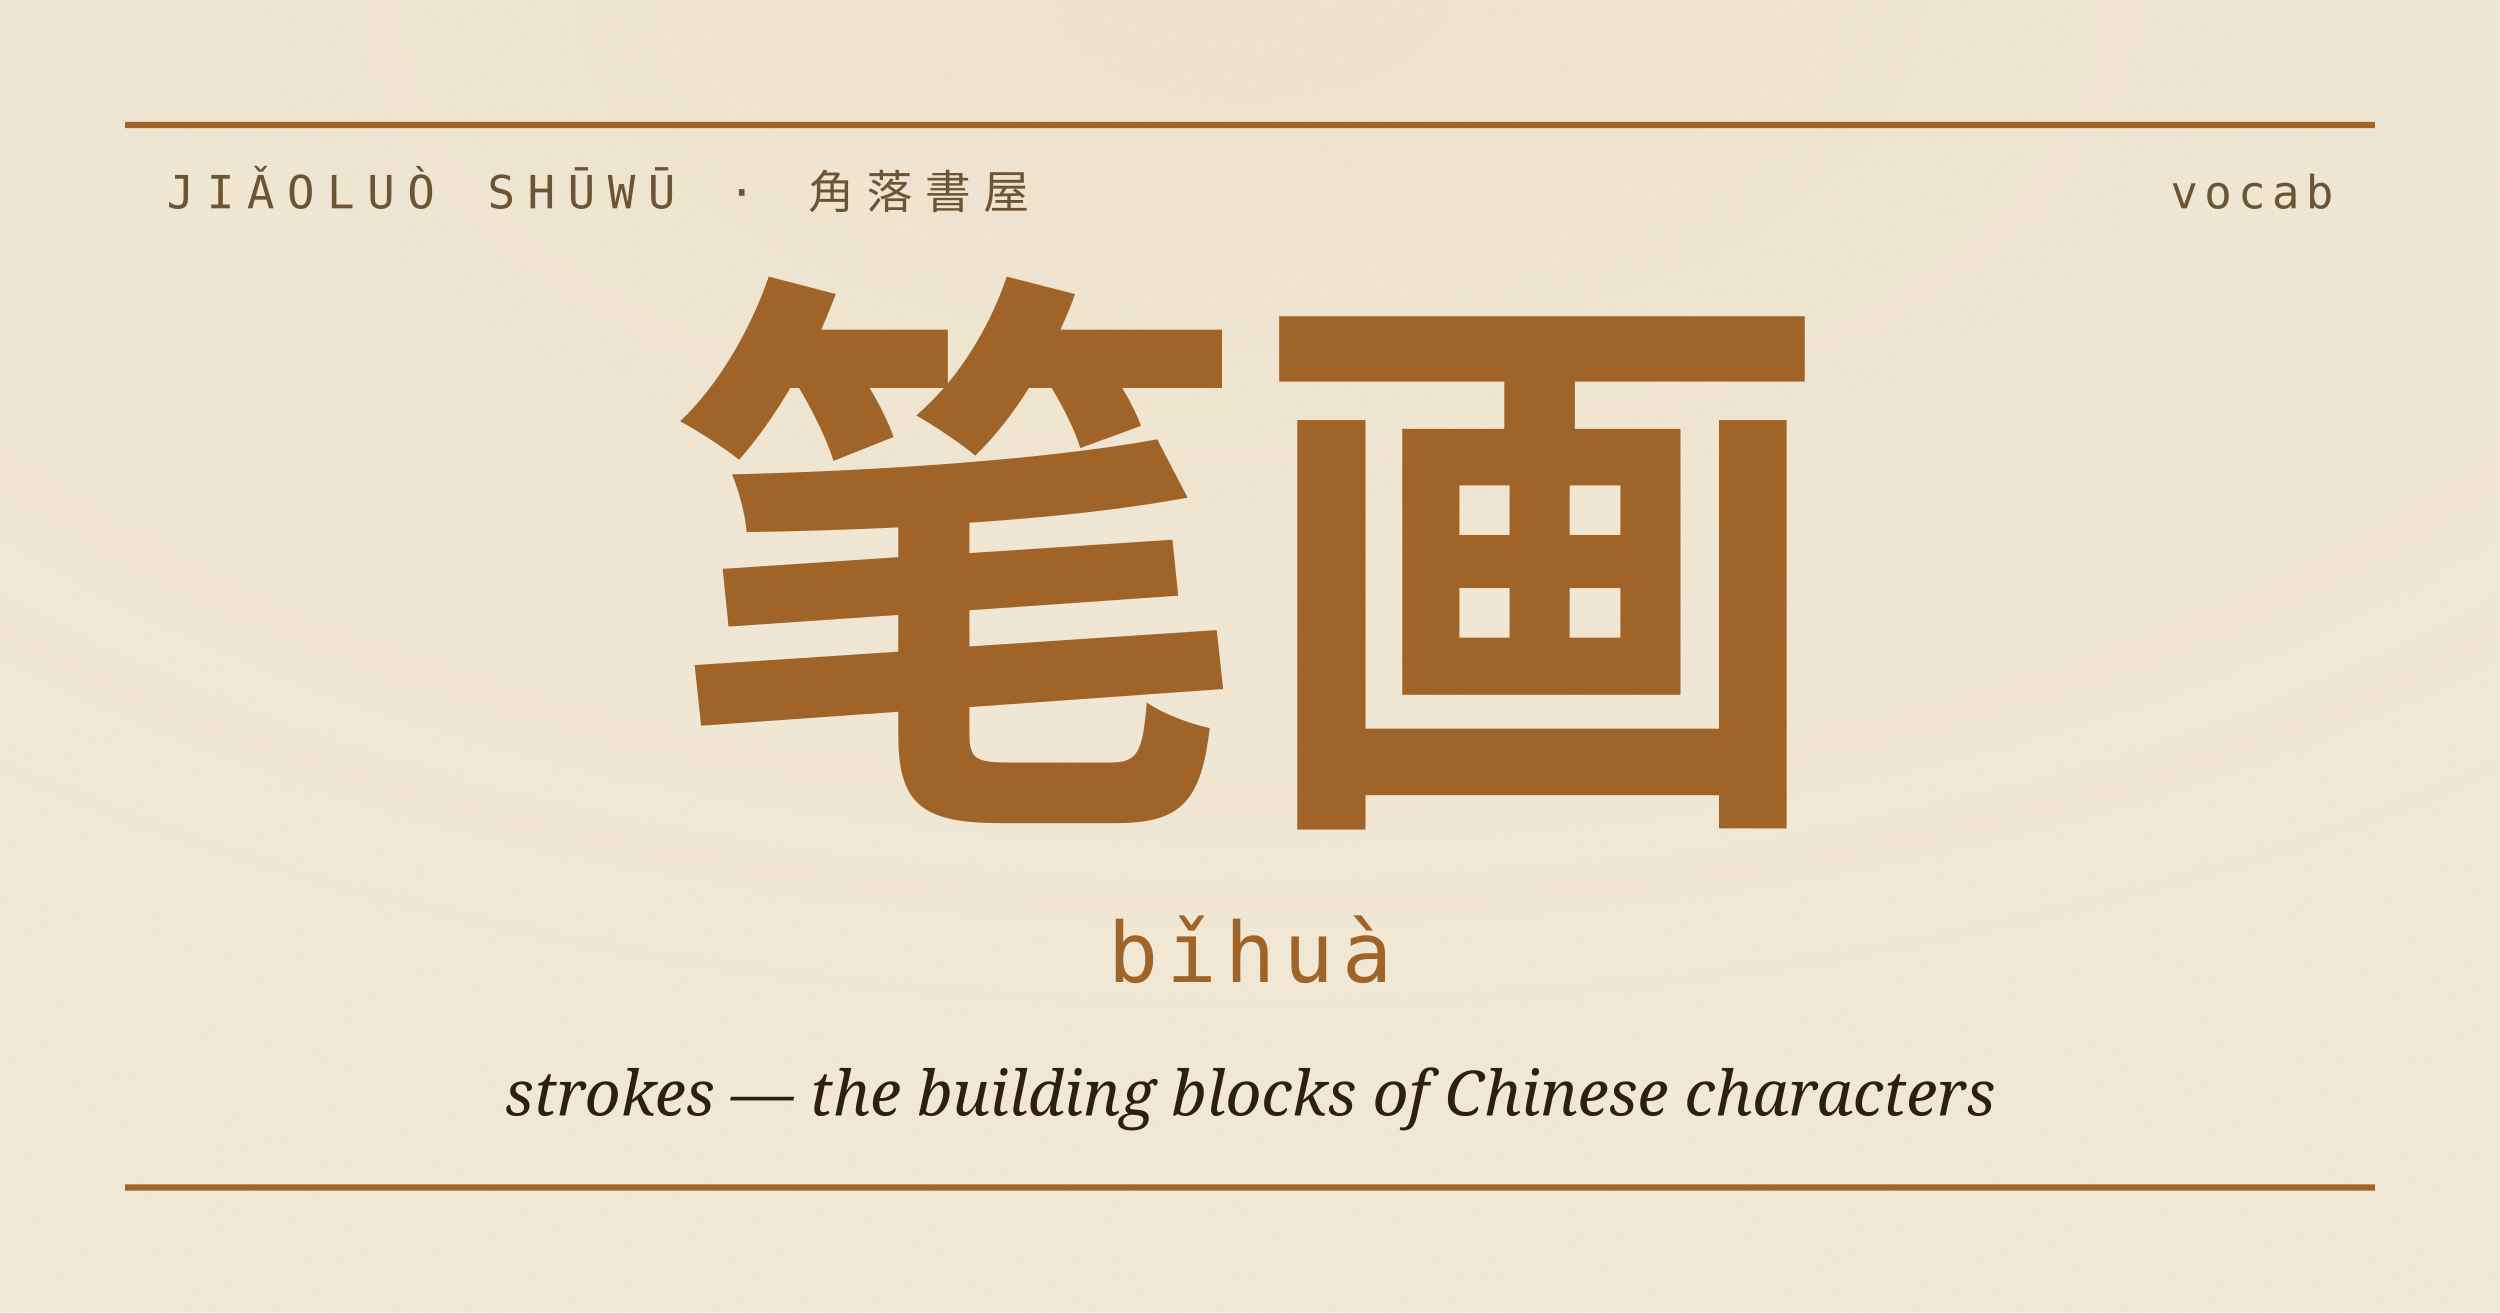
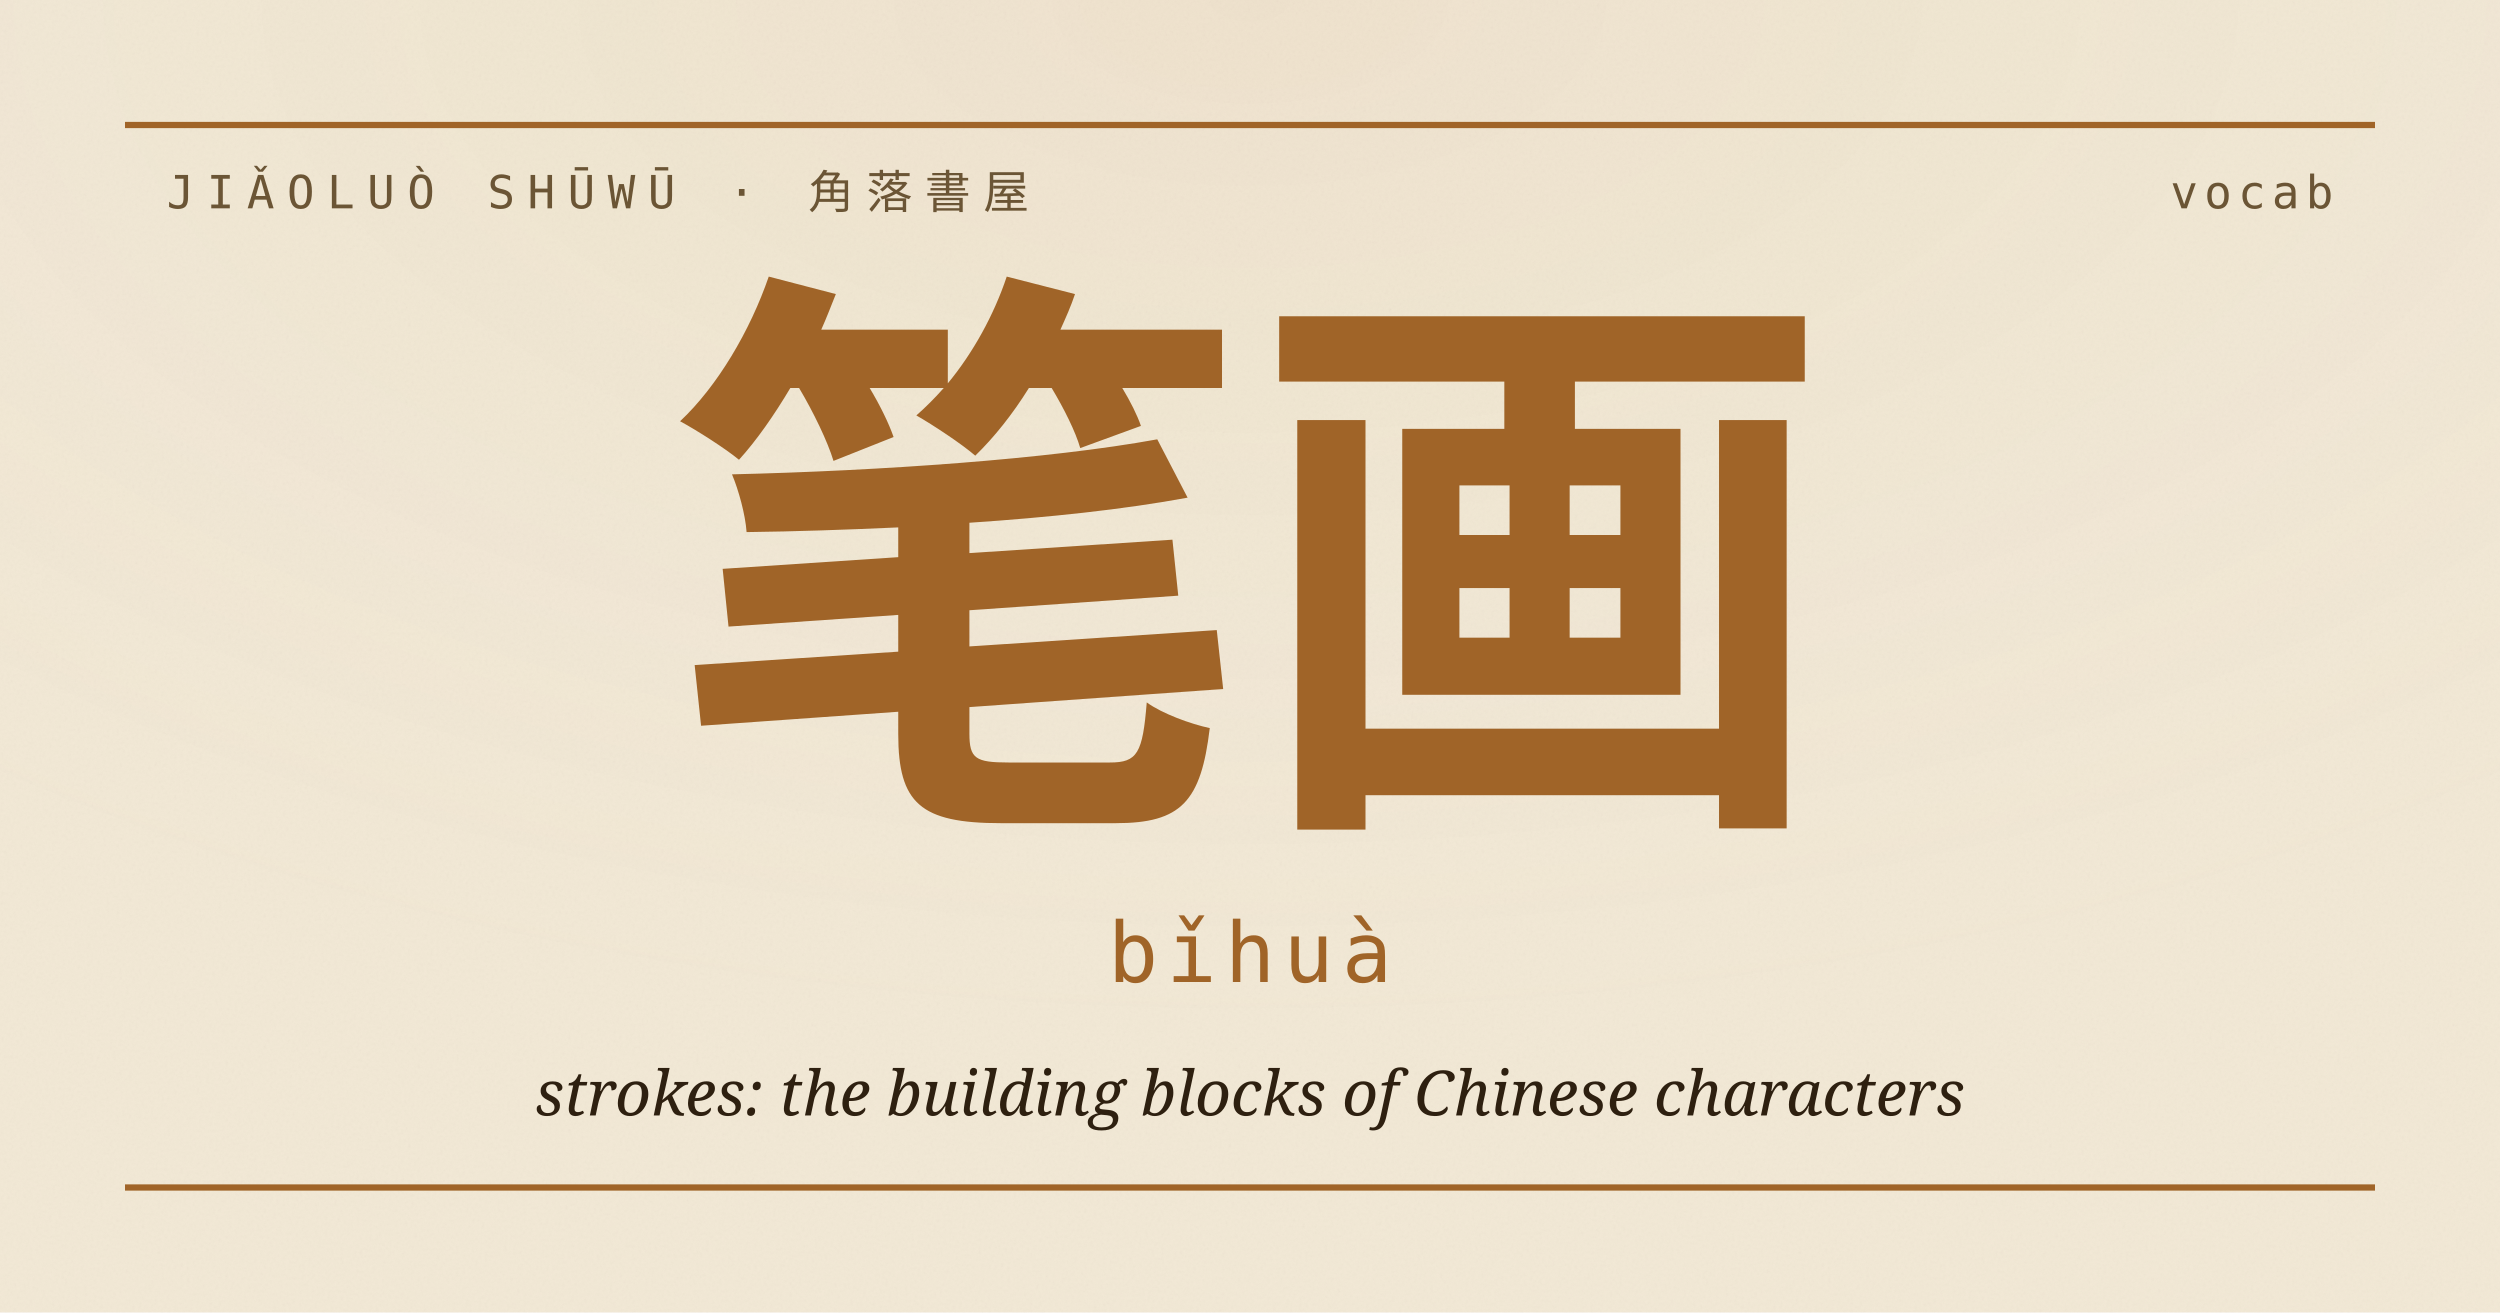
<svg xmlns="http://www.w3.org/2000/svg" viewBox="0 0 1200 630" width="1200" height="630">
  <defs>
    <filter id="paper">
      <feTurbulence type="fractalNoise" baseFrequency="0.65" numOctaves="5" stitchTiles="stitch" />
      <feColorMatrix type="saturate" values="0" />
    </filter>
    <radialGradient id="vignette" cx="50%" cy="0%" r="80%">
      <stop offset="0%" stop-color="#a06428" stop-opacity="0.05" />
      <stop offset="100%" stop-color="#f2e8d5" stop-opacity="0" />
    </radialGradient>
  </defs>
  <rect width="1200" height="630" fill="#f2e8d5" />
  <rect width="1200" height="630" fill="url(#vignette)" />
  <rect width="1200" height="630" filter="url(#paper)" opacity="0.06" />
  <line x1="60" y1="60" x2="1140" y2="60" stroke="#a06428" stroke-width="3" />
  <line x1="60" y1="570" x2="1140" y2="570" stroke="#a06428" stroke-width="3" />
  <text x="80" y="100" font-family="Inconsolata, monospace" font-size="22" letter-spacing="6" fill="#6b5535" text-transform="uppercase">JIǍOLUÒ SHŪWŪ · 角落書屋</text>
  <text x="1120" y="100" font-family="Inconsolata, monospace" font-size="22" letter-spacing="3" fill="#6b5535" text-anchor="end">vocab</text>
  <text x="600" y="275" font-family="Noto Serif SC, serif" font-size="280" font-weight="700" fill="#a06428" text-anchor="middle" dominant-baseline="middle">笔画</text>
  <text x="600" y="460" font-family="Inconsolata, monospace" font-size="40" letter-spacing="4" fill="#a06428" text-anchor="middle" dominant-baseline="middle">bǐhuà</text>
-   <text x="600" y="525" font-family="EB Garamond, Georgia, serif" font-style="italic" font-size="30" fill="#2e2010" text-anchor="middle" dominant-baseline="middle">strokes — the building blocks of Chinese characters</text>
+   <text x="600" y="525" font-family="EB Garamond, Georgia, serif" font-style="italic" font-size="30" fill="#2e2010" text-anchor="middle" dominant-baseline="middle">strokes: the building blocks of Chinese characters</text>
</svg>
